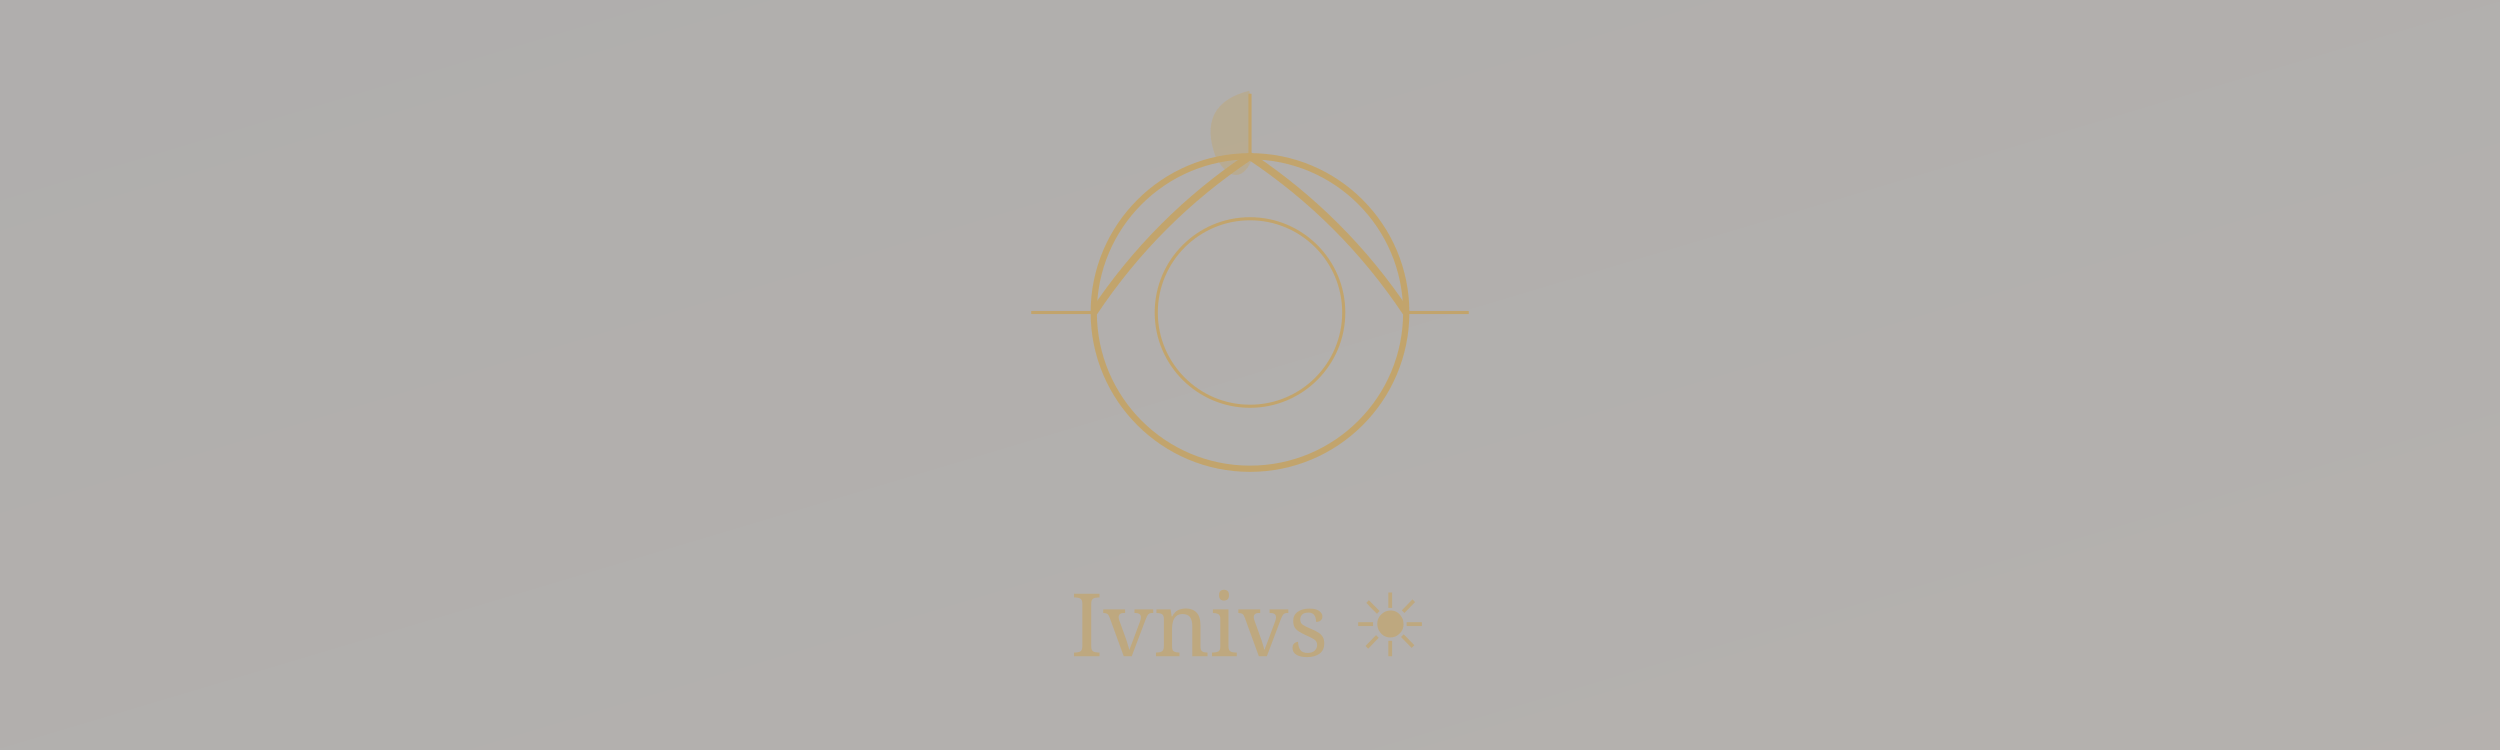
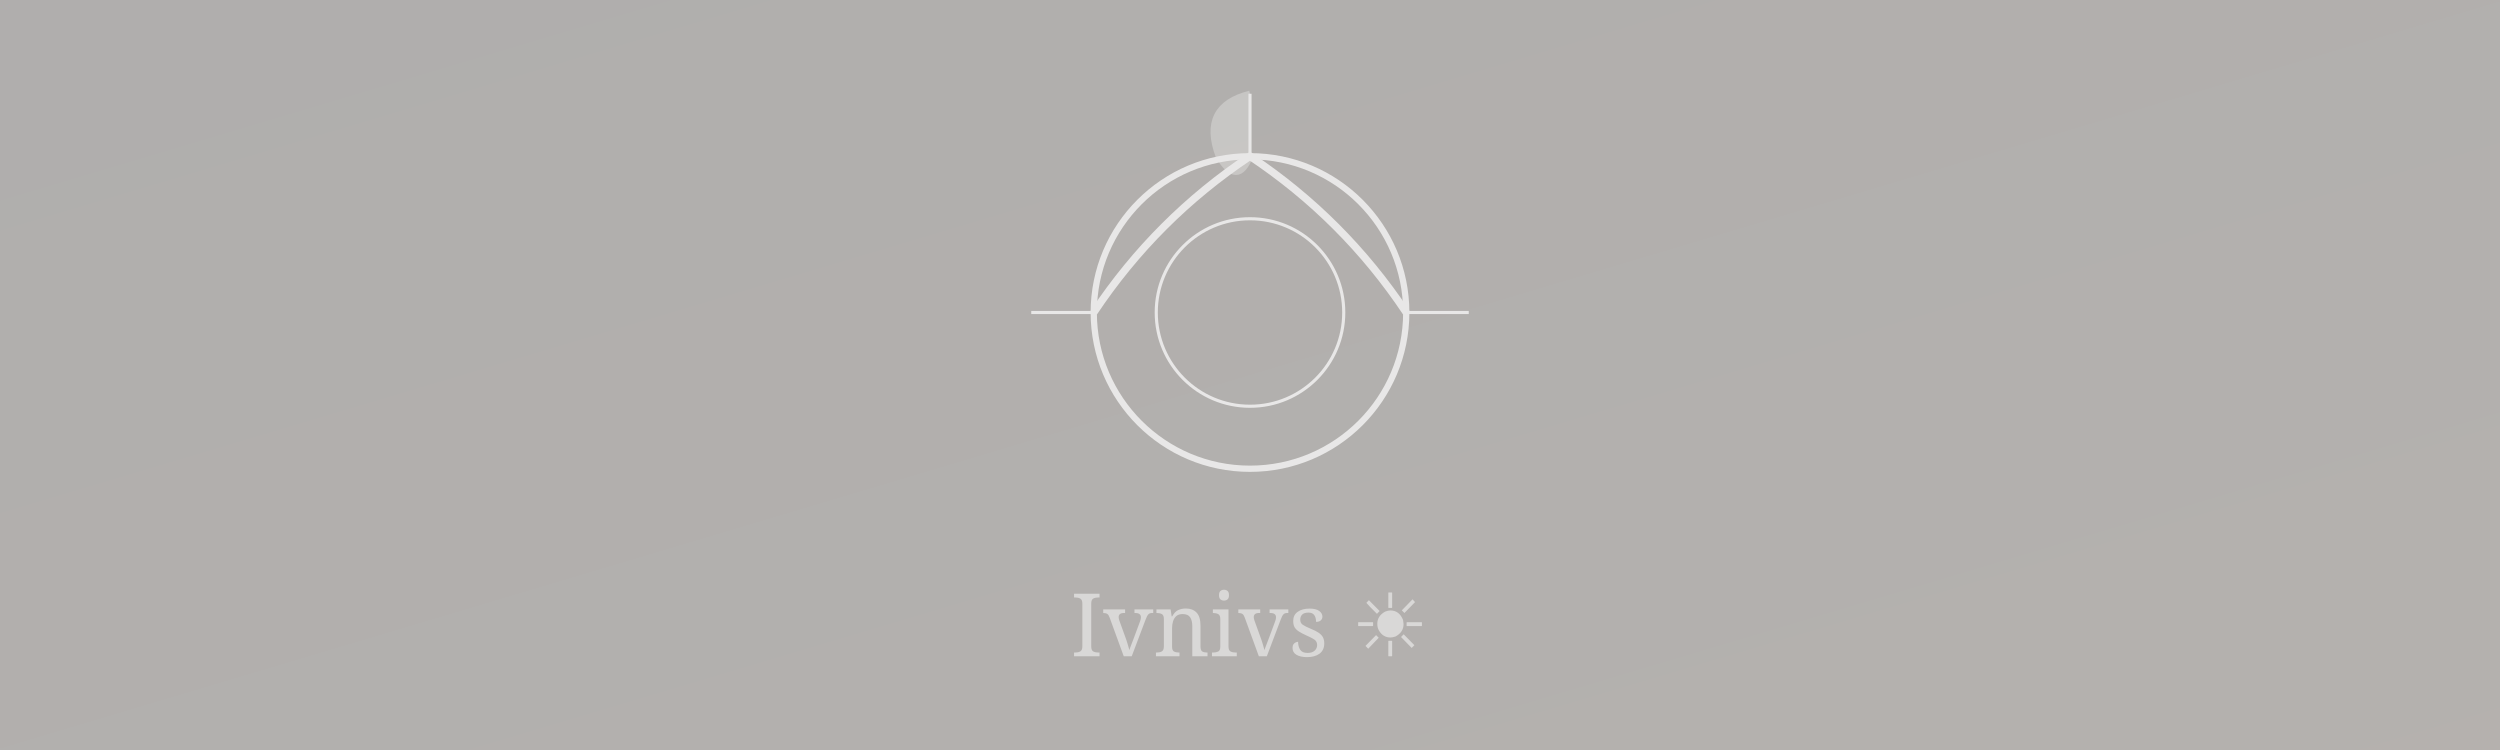
<svg xmlns="http://www.w3.org/2000/svg" viewBox="0 0 400 120">
  <defs>
    <linearGradient id="bg" x1="0" y1="0" x2="1" y2="1">
      <stop offset="0%" stop-color="#1a1410" />
      <stop offset="100%" stop-color="#2a1f15" />
    </linearGradient>
  </defs>
  <rect width="400" height="120" fill="url(#bg)" opacity="0.3" />
-   <g transform="translate(200,55)" stroke="#c9a050" stroke-width="1" fill="none" opacity="0.7">
+   <g transform="translate(200,55)" stroke="#ffffff" stroke-width="1" fill="none" opacity="0.7">
    <circle cx="0" cy="-5" r="25" />
    <circle cx="0" cy="-5" r="15" stroke-width="0.5" />
    <path d="M-25,-5 Q-15,-20 0,-30 Q15,-20 25,-5" stroke-width="1.2" />
    <line x1="-25" y1="-5" x2="-35" y2="-5" stroke-width="0.5" />
    <line x1="25" y1="-5" x2="35" y2="-5" stroke-width="0.5" />
    <line x1="0" y1="-30" x2="0" y2="-40" stroke-width="0.5" />
-     <path d="M0,-40 Q-8,-38 -5,-30 Q-2,-25 0,-30" fill="#c9a050" opacity="0.4" />
+     <path d="M0,-40 Q-8,-38 -5,-30 Q-2,-25 0,-30" fill="#ffffff" opacity="0.4" />
  </g>
-   <text x="200" y="105" text-anchor="middle" fill="#c9a050" opacity="0.5" font-family="serif" font-size="14">Ivnivs ☀</text>
+   <text x="200" y="105" text-anchor="middle" fill="#ffffff" opacity="0.5" font-family="serif" font-size="14">Ivnivs ☀</text>
</svg>
